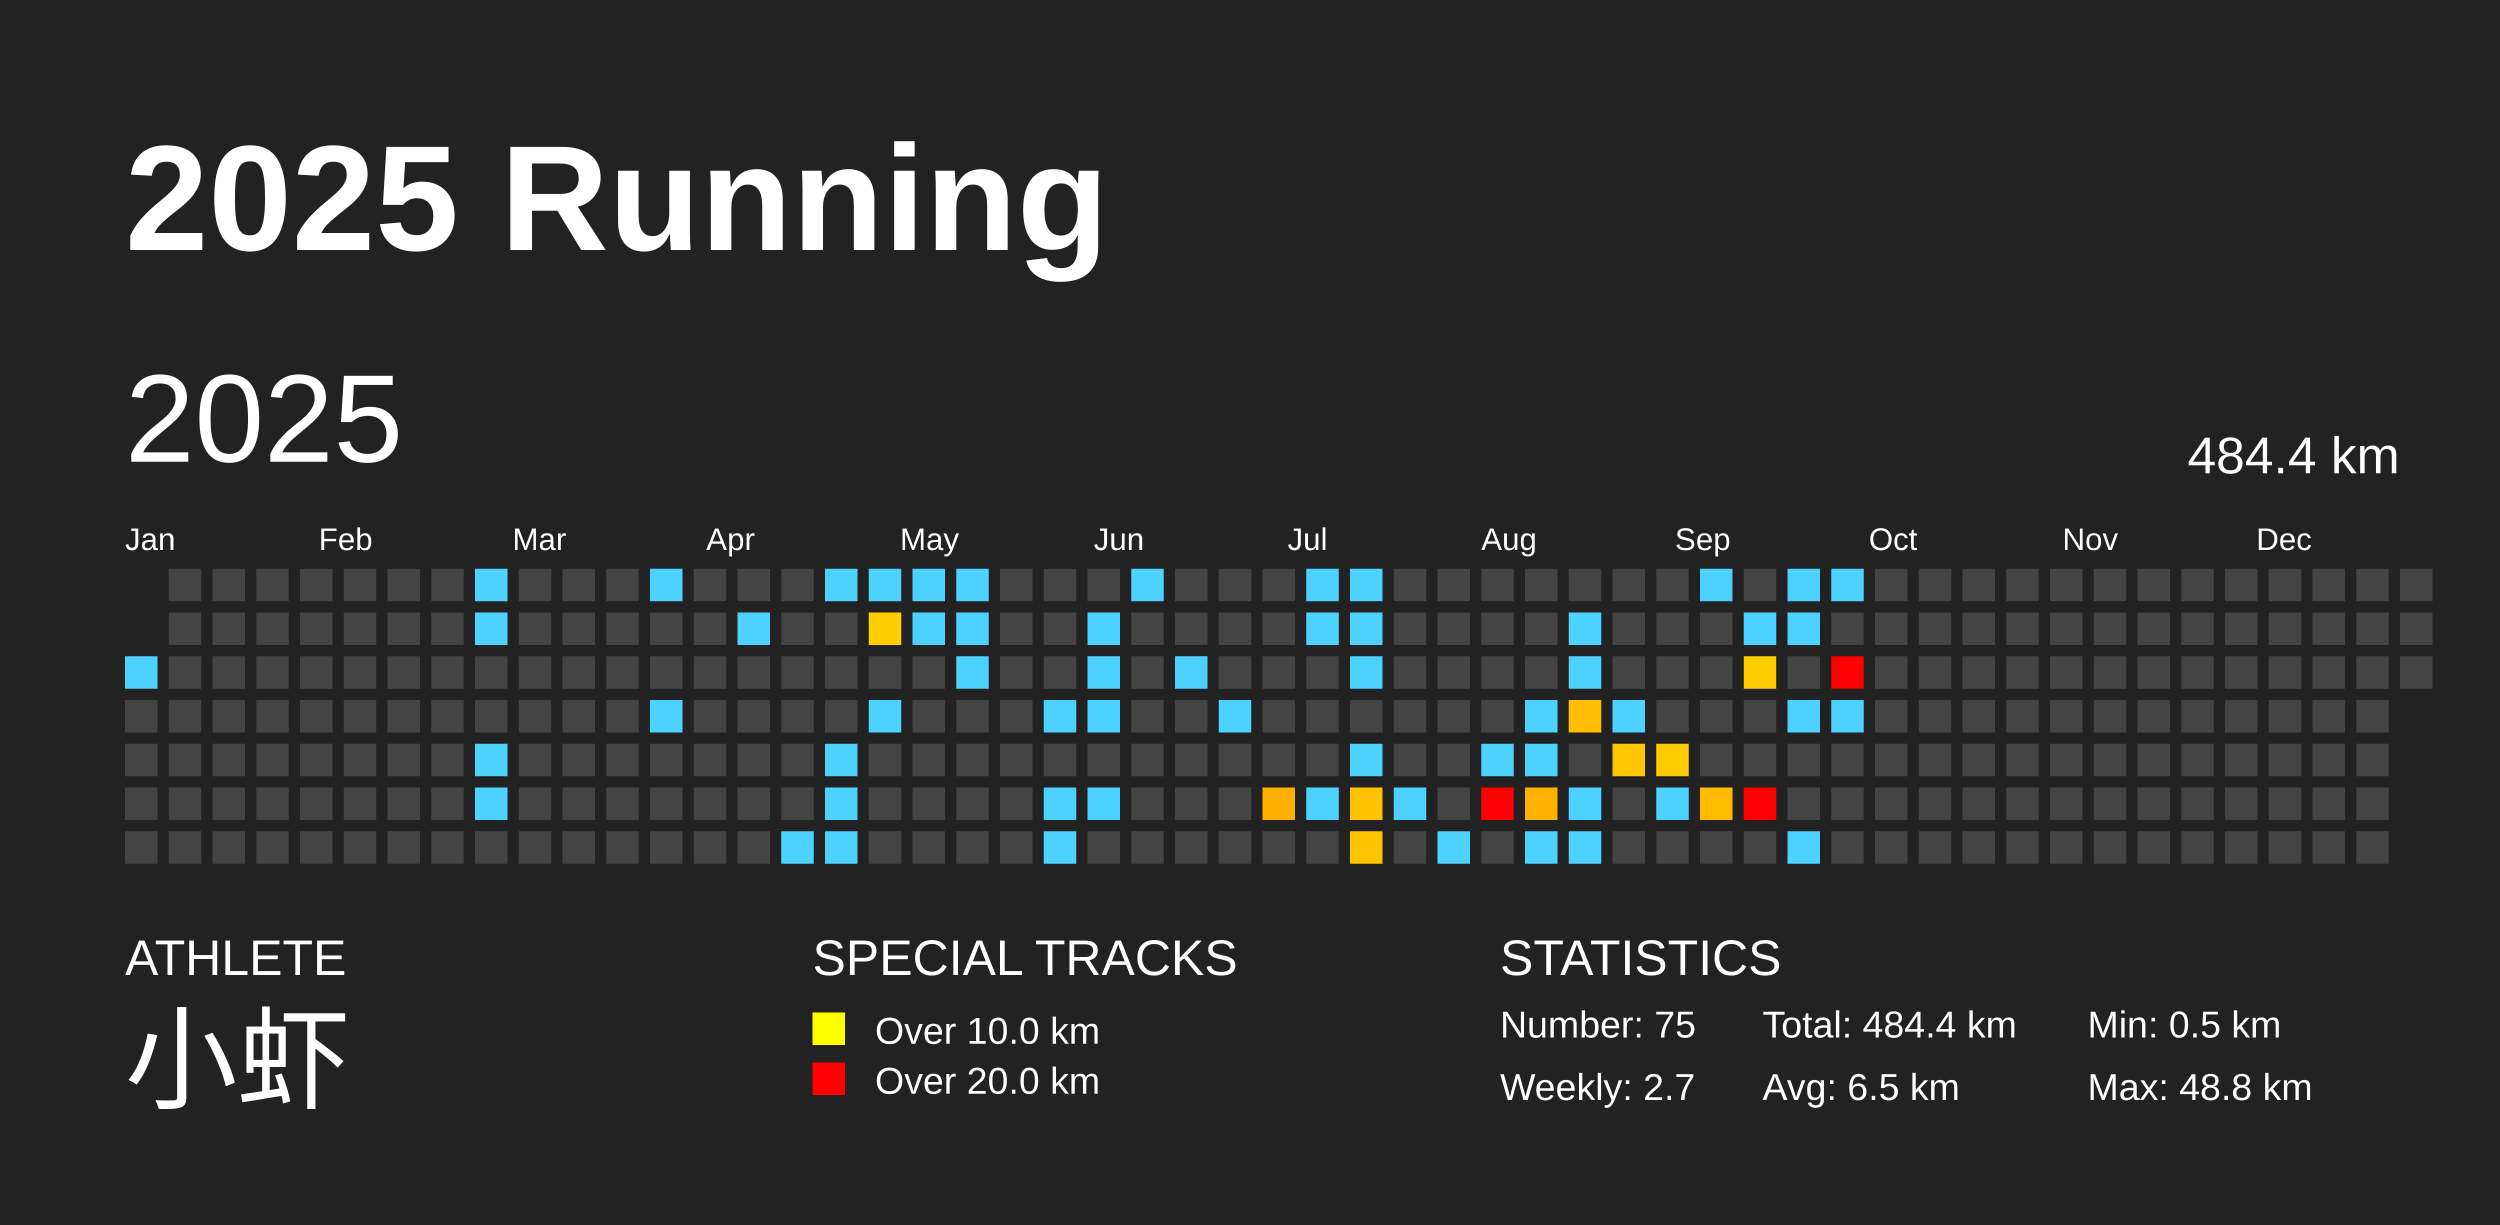
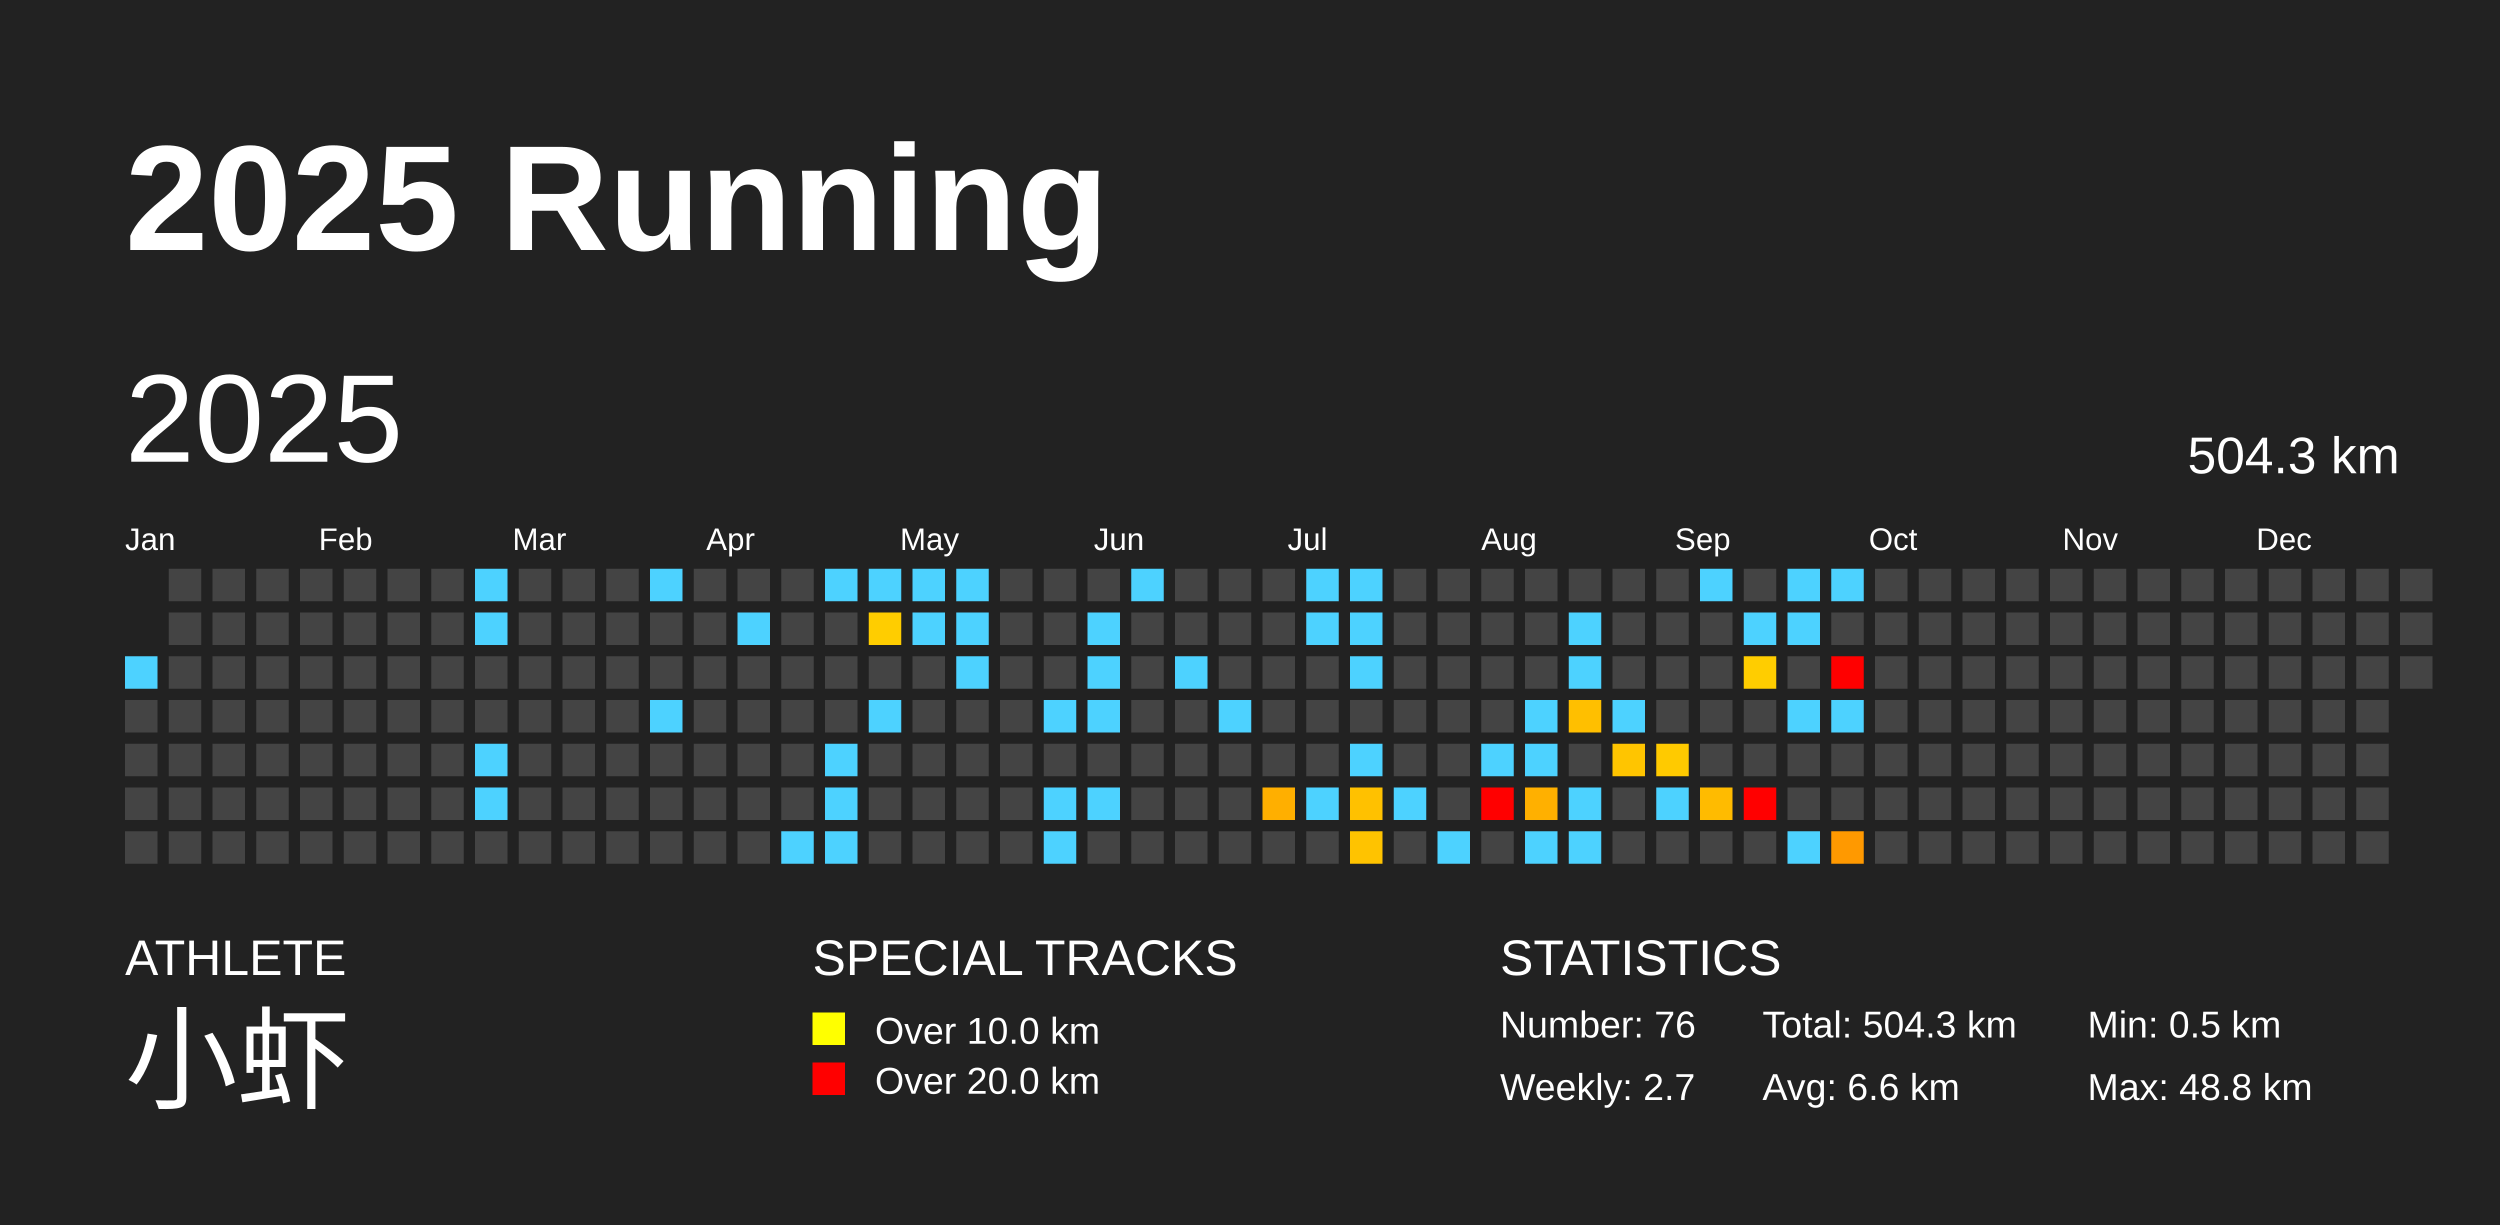
<svg xmlns="http://www.w3.org/2000/svg" baseProfile="full" height="98mm" version="1.1" viewBox="0,0,200,98" width="200mm">
  <defs />
  <rect fill="#222222" height="98" width="200" x="0" y="0" />
  <text fill="#FFFFFF" style="font-size:12px; font-family:Arial; font-weight:bold;" x="10" y="20">2025 Running</text>
  <text fill="#FFFFFF" style="font-size:4px; font-family:Arial" x="10" y="78">ATHLETE</text>
  <text fill="#FFFFFF" style="font-size:9px; font-family:Arial" x="10" y="88">小虾</text>
  <text fill="#FFFFFF" style="font-size:4px; font-family:Arial" x="65" y="78">SPECIAL TRACKS</text>
  <rect fill="yellow" height="2.6" width="2.6" x="65" y="81" />
  <text fill="#FFFFFF" style="font-size:3px; font-family:Arial" x="70" y="83.5">Over 10.0 km</text>
  <rect fill="red" height="2.6" width="2.6" x="65" y="85" />
  <text fill="#FFFFFF" style="font-size:3px; font-family:Arial" x="70" y="87.5">Over 20.0 km</text>
  <text fill="#FFFFFF" style="font-size:4px; font-family:Arial" x="120" y="78">STATISTICS</text>
-   <text fill="#FFFFFF" style="font-size:3px; font-family:Arial" x="120" y="83">Number: 75</text>
+   <text fill="#FFFFFF" style="font-size:3px; font-family:Arial" x="120" y="83">Number: 76</text>
  <text fill="#FFFFFF" style="font-size:3px; font-family:Arial" x="120" y="88">Weekly: 2.7</text>
-   <text fill="#FFFFFF" style="font-size:3px; font-family:Arial" x="141" y="83">Total: 484.4 km</text>
-   <text fill="#FFFFFF" style="font-size:3px; font-family:Arial" x="141" y="88">Avg: 6.5 km</text>
+   <text fill="#FFFFFF" style="font-size:3px; font-family:Arial" x="141" y="83">Total: 504.3 km</text>
+   <text fill="#FFFFFF" style="font-size:3px; font-family:Arial" x="141" y="88">Avg: 6.6 km</text>
  <text fill="#FFFFFF" style="font-size:3px; font-family:Arial" x="167" y="83">Min: 0.5 km</text>
  <text fill="#FFFFFF" style="font-size:3px; font-family:Arial" x="167" y="88">Max: 48.8 km</text>
  <text dominant-baseline="hanging" fill="#FFFFFF" style="font-size:10.0px; font-family:Arial;" x="10" y="30">2025</text>
-   <text dominant-baseline="hanging" fill="#FFFFFF" style="font-size:4.125px; font-family:Arial;" x="175" y="35">484.4 km</text>
+   <text dominant-baseline="hanging" fill="#FFFFFF" style="font-size:4.125px; font-family:Arial;" x="175" y="35">504.3 km</text>
  <text fill="#FFFFFF" style="font-size:2.5px; font-family:Arial" x="10.0" y="44">Jan</text>
  <text fill="#FFFFFF" style="font-size:2.5px; font-family:Arial" x="25.5" y="44">Feb</text>
  <text fill="#FFFFFF" style="font-size:2.5px; font-family:Arial" x="41.0" y="44">Mar</text>
  <text fill="#FFFFFF" style="font-size:2.5px; font-family:Arial" x="56.5" y="44">Apr</text>
  <text fill="#FFFFFF" style="font-size:2.5px; font-family:Arial" x="72.0" y="44">May</text>
  <text fill="#FFFFFF" style="font-size:2.5px; font-family:Arial" x="87.5" y="44">Jun</text>
  <text fill="#FFFFFF" style="font-size:2.5px; font-family:Arial" x="103.0" y="44">Jul</text>
  <text fill="#FFFFFF" style="font-size:2.5px; font-family:Arial" x="118.5" y="44">Aug</text>
  <text fill="#FFFFFF" style="font-size:2.5px; font-family:Arial" x="134.0" y="44">Sep</text>
  <text fill="#FFFFFF" style="font-size:2.5px; font-family:Arial" x="149.5" y="44">Oct</text>
  <text fill="#FFFFFF" style="font-size:2.5px; font-family:Arial" x="165.0" y="44">Nov</text>
  <text fill="#FFFFFF" style="font-size:2.5px; font-family:Arial" x="180.5" y="44">Dec</text>
  <rect fill="#4dd2ff" height="2.6" width="2.6" x="10.0" y="52.5" />
  <rect fill="#444444" height="2.6" width="2.6" x="10.0" y="56.0" />
  <rect fill="#444444" height="2.6" width="2.6" x="10.0" y="59.5" />
  <rect fill="#444444" height="2.6" width="2.6" x="10.0" y="63.0" />
  <rect fill="#444444" height="2.6" width="2.6" x="10.0" y="66.5" />
  <rect fill="#444444" height="2.6" width="2.6" x="13.5" y="45.5" />
  <rect fill="#444444" height="2.6" width="2.6" x="13.5" y="49.0" />
  <rect fill="#444444" height="2.6" width="2.6" x="13.5" y="52.5" />
  <rect fill="#444444" height="2.6" width="2.6" x="13.5" y="56.0" />
  <rect fill="#444444" height="2.6" width="2.6" x="13.5" y="59.5" />
  <rect fill="#444444" height="2.6" width="2.6" x="13.5" y="63.0" />
  <rect fill="#444444" height="2.6" width="2.6" x="13.5" y="66.5" />
  <rect fill="#444444" height="2.6" width="2.6" x="17.0" y="45.5" />
  <rect fill="#444444" height="2.6" width="2.6" x="17.0" y="49.0" />
  <rect fill="#444444" height="2.6" width="2.6" x="17.0" y="52.5" />
  <rect fill="#444444" height="2.6" width="2.6" x="17.0" y="56.0" />
  <rect fill="#444444" height="2.6" width="2.6" x="17.0" y="59.5" />
  <rect fill="#444444" height="2.6" width="2.6" x="17.0" y="63.0" />
  <rect fill="#444444" height="2.6" width="2.6" x="17.0" y="66.5" />
  <rect fill="#444444" height="2.6" width="2.6" x="20.5" y="45.5" />
  <rect fill="#444444" height="2.6" width="2.6" x="20.5" y="49.0" />
  <rect fill="#444444" height="2.6" width="2.6" x="20.5" y="52.5" />
  <rect fill="#444444" height="2.6" width="2.6" x="20.5" y="56.0" />
  <rect fill="#444444" height="2.6" width="2.6" x="20.5" y="59.5" />
  <rect fill="#444444" height="2.6" width="2.6" x="20.5" y="63.0" />
  <rect fill="#444444" height="2.6" width="2.6" x="20.5" y="66.5" />
  <rect fill="#444444" height="2.6" width="2.6" x="24.0" y="45.5" />
  <rect fill="#444444" height="2.6" width="2.6" x="24.0" y="49.0" />
  <rect fill="#444444" height="2.6" width="2.6" x="24.0" y="52.5" />
  <rect fill="#444444" height="2.6" width="2.6" x="24.0" y="56.0" />
  <rect fill="#444444" height="2.6" width="2.6" x="24.0" y="59.5" />
  <rect fill="#444444" height="2.6" width="2.6" x="24.0" y="63.0" />
  <rect fill="#444444" height="2.6" width="2.6" x="24.0" y="66.5" />
  <rect fill="#444444" height="2.6" width="2.6" x="27.5" y="45.5" />
  <rect fill="#444444" height="2.6" width="2.6" x="27.5" y="49.0" />
  <rect fill="#444444" height="2.6" width="2.6" x="27.5" y="52.5" />
  <rect fill="#444444" height="2.6" width="2.6" x="27.5" y="56.0" />
  <rect fill="#444444" height="2.6" width="2.6" x="27.5" y="59.5" />
  <rect fill="#444444" height="2.6" width="2.6" x="27.5" y="63.0" />
  <rect fill="#444444" height="2.6" width="2.6" x="27.5" y="66.5" />
  <rect fill="#444444" height="2.6" width="2.6" x="31.0" y="45.5" />
  <rect fill="#444444" height="2.6" width="2.6" x="31.0" y="49.0" />
  <rect fill="#444444" height="2.6" width="2.6" x="31.0" y="52.5" />
  <rect fill="#444444" height="2.6" width="2.6" x="31.0" y="56.0" />
  <rect fill="#444444" height="2.6" width="2.6" x="31.0" y="59.5" />
  <rect fill="#444444" height="2.6" width="2.6" x="31.0" y="63.0" />
  <rect fill="#444444" height="2.6" width="2.6" x="31.0" y="66.5" />
  <rect fill="#444444" height="2.6" width="2.6" x="34.5" y="45.5" />
  <rect fill="#444444" height="2.6" width="2.6" x="34.5" y="49.0" />
  <rect fill="#444444" height="2.6" width="2.6" x="34.5" y="52.5" />
  <rect fill="#444444" height="2.6" width="2.6" x="34.5" y="56.0" />
  <rect fill="#444444" height="2.6" width="2.6" x="34.5" y="59.5" />
  <rect fill="#444444" height="2.6" width="2.6" x="34.5" y="63.0" />
  <rect fill="#444444" height="2.6" width="2.6" x="34.5" y="66.5" />
  <rect fill="#4dd2ff" height="2.6" width="2.6" x="38.0" y="45.5" />
  <rect fill="#4dd2ff" height="2.6" width="2.6" x="38.0" y="49.0" />
  <rect fill="#444444" height="2.6" width="2.6" x="38.0" y="52.5" />
  <rect fill="#444444" height="2.6" width="2.6" x="38.0" y="56.0" />
  <rect fill="#4dd2ff" height="2.6" width="2.6" x="38.0" y="59.5" />
  <rect fill="#4dd2ff" height="2.6" width="2.6" x="38.0" y="63.0" />
  <rect fill="#444444" height="2.6" width="2.6" x="38.0" y="66.5" />
  <rect fill="#444444" height="2.6" width="2.6" x="41.5" y="45.5" />
  <rect fill="#444444" height="2.6" width="2.6" x="41.5" y="49.0" />
  <rect fill="#444444" height="2.6" width="2.6" x="41.5" y="52.5" />
  <rect fill="#444444" height="2.6" width="2.6" x="41.5" y="56.0" />
  <rect fill="#444444" height="2.6" width="2.6" x="41.5" y="59.5" />
  <rect fill="#444444" height="2.6" width="2.6" x="41.5" y="63.0" />
  <rect fill="#444444" height="2.6" width="2.6" x="41.5" y="66.5" />
  <rect fill="#444444" height="2.6" width="2.6" x="45.0" y="45.5" />
  <rect fill="#444444" height="2.6" width="2.6" x="45.0" y="49.0" />
  <rect fill="#444444" height="2.6" width="2.6" x="45.0" y="52.5" />
  <rect fill="#444444" height="2.6" width="2.6" x="45.0" y="56.0" />
  <rect fill="#444444" height="2.6" width="2.6" x="45.0" y="59.5" />
  <rect fill="#444444" height="2.6" width="2.6" x="45.0" y="63.0" />
  <rect fill="#444444" height="2.6" width="2.6" x="45.0" y="66.5" />
  <rect fill="#444444" height="2.6" width="2.6" x="48.5" y="45.5" />
  <rect fill="#444444" height="2.6" width="2.6" x="48.5" y="49.0" />
  <rect fill="#444444" height="2.6" width="2.6" x="48.5" y="52.5" />
  <rect fill="#444444" height="2.6" width="2.6" x="48.5" y="56.0" />
  <rect fill="#444444" height="2.6" width="2.6" x="48.5" y="59.5" />
  <rect fill="#444444" height="2.6" width="2.6" x="48.5" y="63.0" />
  <rect fill="#444444" height="2.6" width="2.6" x="48.5" y="66.5" />
  <rect fill="#4dd2ff" height="2.6" width="2.6" x="52.0" y="45.5" />
  <rect fill="#444444" height="2.6" width="2.6" x="52.0" y="49.0" />
  <rect fill="#444444" height="2.6" width="2.6" x="52.0" y="52.5" />
  <rect fill="#4dd2ff" height="2.6" width="2.6" x="52.0" y="56.0" />
  <rect fill="#444444" height="2.6" width="2.6" x="52.0" y="59.5" />
  <rect fill="#444444" height="2.6" width="2.6" x="52.0" y="63.0" />
  <rect fill="#444444" height="2.6" width="2.6" x="52.0" y="66.5" />
  <rect fill="#444444" height="2.6" width="2.6" x="55.5" y="45.5" />
  <rect fill="#444444" height="2.6" width="2.6" x="55.5" y="49.0" />
  <rect fill="#444444" height="2.6" width="2.6" x="55.5" y="52.5" />
  <rect fill="#444444" height="2.6" width="2.6" x="55.5" y="56.0" />
  <rect fill="#444444" height="2.6" width="2.6" x="55.5" y="59.5" />
  <rect fill="#444444" height="2.6" width="2.6" x="55.5" y="63.0" />
  <rect fill="#444444" height="2.6" width="2.6" x="55.5" y="66.5" />
  <rect fill="#444444" height="2.6" width="2.6" x="59.0" y="45.5" />
  <rect fill="#4dd2ff" height="2.6" width="2.6" x="59.0" y="49.0" />
  <rect fill="#444444" height="2.6" width="2.6" x="59.0" y="52.5" />
  <rect fill="#444444" height="2.6" width="2.6" x="59.0" y="56.0" />
  <rect fill="#444444" height="2.6" width="2.6" x="59.0" y="59.5" />
  <rect fill="#444444" height="2.6" width="2.6" x="59.0" y="63.0" />
  <rect fill="#444444" height="2.6" width="2.6" x="59.0" y="66.5" />
  <rect fill="#444444" height="2.6" width="2.6" x="62.5" y="45.5" />
  <rect fill="#444444" height="2.6" width="2.6" x="62.5" y="49.0" />
  <rect fill="#444444" height="2.6" width="2.6" x="62.5" y="52.5" />
  <rect fill="#444444" height="2.6" width="2.6" x="62.5" y="56.0" />
  <rect fill="#444444" height="2.6" width="2.6" x="62.5" y="59.5" />
  <rect fill="#444444" height="2.6" width="2.6" x="62.5" y="63.0" />
  <rect fill="#4dd2ff" height="2.6" width="2.6" x="62.5" y="66.5" />
  <rect fill="#4dd2ff" height="2.6" width="2.6" x="66.0" y="45.5" />
  <rect fill="#444444" height="2.6" width="2.6" x="66.0" y="49.0" />
  <rect fill="#444444" height="2.6" width="2.6" x="66.0" y="52.5" />
  <rect fill="#444444" height="2.6" width="2.6" x="66.0" y="56.0" />
  <rect fill="#4dd2ff" height="2.6" width="2.6" x="66.0" y="59.5" />
  <rect fill="#4dd2ff" height="2.6" width="2.6" x="66.0" y="63.0" />
  <rect fill="#4dd2ff" height="2.6" width="2.6" x="66.0" y="66.5" />
  <rect fill="#4dd2ff" height="2.6" width="2.6" x="69.5" y="45.5" />
  <rect fill="#ffcd00" height="2.6" width="2.6" x="69.5" y="49.0" />
  <rect fill="#444444" height="2.6" width="2.6" x="69.5" y="52.5" />
  <rect fill="#4dd2ff" height="2.6" width="2.6" x="69.5" y="56.0" />
  <rect fill="#444444" height="2.6" width="2.6" x="69.5" y="59.5" />
  <rect fill="#444444" height="2.6" width="2.6" x="69.5" y="63.0" />
  <rect fill="#444444" height="2.6" width="2.6" x="69.5" y="66.5" />
  <rect fill="#4dd2ff" height="2.6" width="2.6" x="73.0" y="45.5" />
  <rect fill="#4dd2ff" height="2.6" width="2.6" x="73.0" y="49.0" />
  <rect fill="#444444" height="2.6" width="2.6" x="73.0" y="52.5" />
  <rect fill="#444444" height="2.6" width="2.6" x="73.0" y="56.0" />
  <rect fill="#444444" height="2.6" width="2.6" x="73.0" y="59.5" />
  <rect fill="#444444" height="2.6" width="2.6" x="73.0" y="63.0" />
  <rect fill="#444444" height="2.6" width="2.6" x="73.0" y="66.5" />
  <rect fill="#4dd2ff" height="2.6" width="2.6" x="76.5" y="45.5" />
  <rect fill="#4dd2ff" height="2.6" width="2.6" x="76.5" y="49.0" />
  <rect fill="#4dd2ff" height="2.6" width="2.6" x="76.5" y="52.5" />
  <rect fill="#444444" height="2.6" width="2.6" x="76.5" y="56.0" />
  <rect fill="#444444" height="2.6" width="2.6" x="76.5" y="59.5" />
  <rect fill="#444444" height="2.6" width="2.6" x="76.5" y="63.0" />
  <rect fill="#444444" height="2.6" width="2.6" x="76.5" y="66.5" />
  <rect fill="#444444" height="2.6" width="2.6" x="80.0" y="45.5" />
  <rect fill="#444444" height="2.6" width="2.6" x="80.0" y="49.0" />
  <rect fill="#444444" height="2.6" width="2.6" x="80.0" y="52.5" />
  <rect fill="#444444" height="2.6" width="2.6" x="80.0" y="56.0" />
  <rect fill="#444444" height="2.6" width="2.6" x="80.0" y="59.5" />
  <rect fill="#444444" height="2.6" width="2.6" x="80.0" y="63.0" />
  <rect fill="#444444" height="2.6" width="2.6" x="80.0" y="66.5" />
  <rect fill="#444444" height="2.6" width="2.6" x="83.5" y="45.5" />
  <rect fill="#444444" height="2.6" width="2.6" x="83.5" y="49.0" />
  <rect fill="#444444" height="2.6" width="2.6" x="83.5" y="52.5" />
  <rect fill="#4dd2ff" height="2.6" width="2.6" x="83.5" y="56.0" />
  <rect fill="#444444" height="2.6" width="2.6" x="83.5" y="59.5" />
  <rect fill="#4dd2ff" height="2.6" width="2.6" x="83.5" y="63.0" />
  <rect fill="#4dd2ff" height="2.6" width="2.6" x="83.5" y="66.5" />
  <rect fill="#444444" height="2.6" width="2.6" x="87.0" y="45.5" />
  <rect fill="#4dd2ff" height="2.6" width="2.6" x="87.0" y="49.0" />
  <rect fill="#4dd2ff" height="2.6" width="2.6" x="87.0" y="52.5" />
  <rect fill="#4dd2ff" height="2.6" width="2.6" x="87.0" y="56.0" />
  <rect fill="#444444" height="2.6" width="2.6" x="87.0" y="59.5" />
  <rect fill="#4dd2ff" height="2.6" width="2.6" x="87.0" y="63.0" />
  <rect fill="#444444" height="2.6" width="2.6" x="87.0" y="66.5" />
  <rect fill="#4dd2ff" height="2.6" width="2.6" x="90.5" y="45.5" />
  <rect fill="#444444" height="2.6" width="2.6" x="90.5" y="49.0" />
  <rect fill="#444444" height="2.6" width="2.6" x="90.5" y="52.5" />
  <rect fill="#444444" height="2.6" width="2.6" x="90.5" y="56.0" />
  <rect fill="#444444" height="2.6" width="2.6" x="90.5" y="59.5" />
  <rect fill="#444444" height="2.6" width="2.6" x="90.5" y="63.0" />
  <rect fill="#444444" height="2.6" width="2.6" x="90.5" y="66.5" />
  <rect fill="#444444" height="2.6" width="2.6" x="94.0" y="45.5" />
  <rect fill="#444444" height="2.6" width="2.6" x="94.0" y="49.0" />
  <rect fill="#4dd2ff" height="2.6" width="2.6" x="94.0" y="52.5" />
  <rect fill="#444444" height="2.6" width="2.6" x="94.0" y="56.0" />
  <rect fill="#444444" height="2.6" width="2.6" x="94.0" y="59.5" />
  <rect fill="#444444" height="2.6" width="2.6" x="94.0" y="63.0" />
  <rect fill="#444444" height="2.6" width="2.6" x="94.0" y="66.5" />
  <rect fill="#444444" height="2.6" width="2.6" x="97.5" y="45.5" />
  <rect fill="#444444" height="2.6" width="2.6" x="97.5" y="49.0" />
  <rect fill="#444444" height="2.6" width="2.6" x="97.5" y="52.5" />
  <rect fill="#4dd2ff" height="2.6" width="2.6" x="97.5" y="56.0" />
  <rect fill="#444444" height="2.6" width="2.6" x="97.5" y="59.5" />
  <rect fill="#444444" height="2.6" width="2.6" x="97.5" y="63.0" />
  <rect fill="#444444" height="2.6" width="2.6" x="97.5" y="66.5" />
  <rect fill="#444444" height="2.6" width="2.6" x="101.0" y="45.5" />
  <rect fill="#444444" height="2.6" width="2.6" x="101.0" y="49.0" />
  <rect fill="#444444" height="2.6" width="2.6" x="101.0" y="52.5" />
  <rect fill="#444444" height="2.6" width="2.6" x="101.0" y="56.0" />
  <rect fill="#444444" height="2.6" width="2.6" x="101.0" y="59.5" />
  <rect fill="#ffaf00" height="2.6" width="2.6" x="101.0" y="63.0" />
  <rect fill="#444444" height="2.6" width="2.6" x="101.0" y="66.5" />
  <rect fill="#4dd2ff" height="2.6" width="2.6" x="104.5" y="45.5" />
  <rect fill="#4dd2ff" height="2.6" width="2.6" x="104.5" y="49.0" />
  <rect fill="#444444" height="2.6" width="2.6" x="104.5" y="52.5" />
  <rect fill="#444444" height="2.6" width="2.6" x="104.5" y="56.0" />
  <rect fill="#444444" height="2.6" width="2.6" x="104.5" y="59.5" />
  <rect fill="#4dd2ff" height="2.6" width="2.6" x="104.5" y="63.0" />
  <rect fill="#444444" height="2.6" width="2.6" x="104.5" y="66.5" />
  <rect fill="#4dd2ff" height="2.6" width="2.6" x="108.0" y="45.5" />
  <rect fill="#4dd2ff" height="2.6" width="2.6" x="108.0" y="49.0" />
  <rect fill="#4dd2ff" height="2.6" width="2.6" x="108.0" y="52.5" />
  <rect fill="#444444" height="2.6" width="2.6" x="108.0" y="56.0" />
  <rect fill="#4dd2ff" height="2.6" width="2.6" x="108.0" y="59.5" />
  <rect fill="#ffc100" height="2.6" width="2.6" x="108.0" y="63.0" />
  <rect fill="#ffc300" height="2.6" width="2.6" x="108.0" y="66.5" />
  <rect fill="#444444" height="2.6" width="2.6" x="111.5" y="45.5" />
  <rect fill="#444444" height="2.6" width="2.6" x="111.5" y="49.0" />
  <rect fill="#444444" height="2.6" width="2.6" x="111.5" y="52.5" />
  <rect fill="#444444" height="2.6" width="2.6" x="111.5" y="56.0" />
  <rect fill="#444444" height="2.6" width="2.6" x="111.5" y="59.5" />
  <rect fill="#4dd2ff" height="2.6" width="2.6" x="111.5" y="63.0" />
  <rect fill="#444444" height="2.6" width="2.6" x="111.5" y="66.5" />
  <rect fill="#444444" height="2.6" width="2.6" x="115.0" y="45.5" />
  <rect fill="#444444" height="2.6" width="2.6" x="115.0" y="49.0" />
  <rect fill="#444444" height="2.6" width="2.6" x="115.0" y="52.5" />
  <rect fill="#444444" height="2.6" width="2.6" x="115.0" y="56.0" />
  <rect fill="#444444" height="2.6" width="2.6" x="115.0" y="59.5" />
  <rect fill="#444444" height="2.6" width="2.6" x="115.0" y="63.0" />
  <rect fill="#4dd2ff" height="2.6" width="2.6" x="115.0" y="66.5" />
  <rect fill="#444444" height="2.6" width="2.6" x="118.5" y="45.5" />
  <rect fill="#444444" height="2.6" width="2.6" x="118.5" y="49.0" />
  <rect fill="#444444" height="2.6" width="2.6" x="118.5" y="52.5" />
  <rect fill="#444444" height="2.6" width="2.6" x="118.5" y="56.0" />
  <rect fill="#4dd2ff" height="2.6" width="2.6" x="118.5" y="59.5" />
  <rect fill="red" height="2.6" width="2.6" x="118.5" y="63.0" />
  <rect fill="#444444" height="2.6" width="2.6" x="118.5" y="66.5" />
  <rect fill="#444444" height="2.6" width="2.6" x="122.0" y="45.5" />
  <rect fill="#444444" height="2.6" width="2.6" x="122.0" y="49.0" />
  <rect fill="#444444" height="2.6" width="2.6" x="122.0" y="52.5" />
  <rect fill="#4dd2ff" height="2.6" width="2.6" x="122.0" y="56.0" />
  <rect fill="#4dd2ff" height="2.6" width="2.6" x="122.0" y="59.5" />
  <rect fill="#ffb000" height="2.6" width="2.6" x="122.0" y="63.0" />
  <rect fill="#4dd2ff" height="2.6" width="2.6" x="122.0" y="66.5" />
  <rect fill="#444444" height="2.6" width="2.6" x="125.5" y="45.5" />
  <rect fill="#4dd2ff" height="2.6" width="2.6" x="125.5" y="49.0" />
  <rect fill="#4dd2ff" height="2.6" width="2.6" x="125.5" y="52.5" />
  <rect fill="#ffbf00" height="2.6" width="2.6" x="125.5" y="56.0" />
  <rect fill="#444444" height="2.6" width="2.6" x="125.5" y="59.5" />
  <rect fill="#4dd2ff" height="2.6" width="2.6" x="125.5" y="63.0" />
  <rect fill="#4dd2ff" height="2.6" width="2.6" x="125.5" y="66.5" />
  <rect fill="#444444" height="2.6" width="2.6" x="129.0" y="45.5" />
  <rect fill="#444444" height="2.6" width="2.6" x="129.0" y="49.0" />
  <rect fill="#444444" height="2.6" width="2.6" x="129.0" y="52.5" />
  <rect fill="#4dd2ff" height="2.6" width="2.6" x="129.0" y="56.0" />
  <rect fill="#ffc500" height="2.6" width="2.6" x="129.0" y="59.5" />
  <rect fill="#444444" height="2.6" width="2.6" x="129.0" y="63.0" />
  <rect fill="#444444" height="2.6" width="2.6" x="129.0" y="66.5" />
  <rect fill="#444444" height="2.6" width="2.6" x="132.5" y="45.5" />
  <rect fill="#444444" height="2.6" width="2.6" x="132.5" y="49.0" />
  <rect fill="#444444" height="2.6" width="2.6" x="132.5" y="52.5" />
  <rect fill="#444444" height="2.6" width="2.6" x="132.5" y="56.0" />
  <rect fill="#ffca00" height="2.6" width="2.6" x="132.5" y="59.5" />
  <rect fill="#4dd2ff" height="2.6" width="2.6" x="132.5" y="63.0" />
  <rect fill="#444444" height="2.6" width="2.6" x="132.5" y="66.5" />
  <rect fill="#4dd2ff" height="2.6" width="2.6" x="136.0" y="45.5" />
  <rect fill="#444444" height="2.6" width="2.6" x="136.0" y="49.0" />
  <rect fill="#444444" height="2.6" width="2.6" x="136.0" y="52.5" />
  <rect fill="#444444" height="2.6" width="2.6" x="136.0" y="56.0" />
  <rect fill="#444444" height="2.6" width="2.6" x="136.0" y="59.5" />
  <rect fill="#ffbb00" height="2.6" width="2.6" x="136.0" y="63.0" />
  <rect fill="#444444" height="2.6" width="2.6" x="136.0" y="66.5" />
  <rect fill="#444444" height="2.6" width="2.6" x="139.5" y="45.5" />
  <rect fill="#4dd2ff" height="2.6" width="2.6" x="139.5" y="49.0" />
  <rect fill="#ffcd00" height="2.6" width="2.6" x="139.5" y="52.5" />
  <rect fill="#444444" height="2.6" width="2.6" x="139.5" y="56.0" />
  <rect fill="#444444" height="2.6" width="2.6" x="139.5" y="59.5" />
  <rect fill="red" height="2.6" width="2.6" x="139.5" y="63.0" />
  <rect fill="#444444" height="2.6" width="2.6" x="139.5" y="66.5" />
  <rect fill="#4dd2ff" height="2.6" width="2.6" x="143.0" y="45.5" />
  <rect fill="#4dd2ff" height="2.6" width="2.6" x="143.0" y="49.0" />
  <rect fill="#444444" height="2.6" width="2.6" x="143.0" y="52.5" />
  <rect fill="#4dd2ff" height="2.6" width="2.6" x="143.0" y="56.0" />
  <rect fill="#444444" height="2.6" width="2.6" x="143.0" y="59.5" />
  <rect fill="#444444" height="2.6" width="2.6" x="143.0" y="63.0" />
  <rect fill="#4dd2ff" height="2.6" width="2.6" x="143.0" y="66.5" />
  <rect fill="#4dd2ff" height="2.6" width="2.6" x="146.5" y="45.5" />
  <rect fill="#444444" height="2.6" width="2.6" x="146.5" y="49.0" />
  <rect fill="red" height="2.6" width="2.6" x="146.5" y="52.5" />
  <rect fill="#4dd2ff" height="2.6" width="2.6" x="146.5" y="56.0" />
  <rect fill="#444444" height="2.6" width="2.6" x="146.5" y="59.5" />
  <rect fill="#444444" height="2.6" width="2.6" x="146.5" y="63.0" />
-   <rect fill="#444444" height="2.6" width="2.6" x="146.5" y="66.5" />
+   <rect fill="#ff9900" height="2.6" width="2.6" x="146.5" y="66.5" />
  <rect fill="#444444" height="2.6" width="2.6" x="150.0" y="45.5" />
  <rect fill="#444444" height="2.6" width="2.6" x="150.0" y="49.0" />
  <rect fill="#444444" height="2.6" width="2.6" x="150.0" y="52.5" />
  <rect fill="#444444" height="2.6" width="2.6" x="150.0" y="56.0" />
  <rect fill="#444444" height="2.6" width="2.6" x="150.0" y="59.5" />
  <rect fill="#444444" height="2.6" width="2.6" x="150.0" y="63.0" />
  <rect fill="#444444" height="2.6" width="2.6" x="150.0" y="66.5" />
  <rect fill="#444444" height="2.6" width="2.6" x="153.5" y="45.5" />
  <rect fill="#444444" height="2.6" width="2.6" x="153.5" y="49.0" />
  <rect fill="#444444" height="2.6" width="2.6" x="153.5" y="52.5" />
  <rect fill="#444444" height="2.6" width="2.6" x="153.5" y="56.0" />
  <rect fill="#444444" height="2.6" width="2.6" x="153.5" y="59.5" />
  <rect fill="#444444" height="2.6" width="2.6" x="153.5" y="63.0" />
  <rect fill="#444444" height="2.6" width="2.6" x="153.5" y="66.5" />
  <rect fill="#444444" height="2.6" width="2.6" x="157.0" y="45.5" />
  <rect fill="#444444" height="2.6" width="2.6" x="157.0" y="49.0" />
  <rect fill="#444444" height="2.6" width="2.6" x="157.0" y="52.5" />
  <rect fill="#444444" height="2.6" width="2.6" x="157.0" y="56.0" />
  <rect fill="#444444" height="2.6" width="2.6" x="157.0" y="59.5" />
  <rect fill="#444444" height="2.6" width="2.6" x="157.0" y="63.0" />
  <rect fill="#444444" height="2.6" width="2.6" x="157.0" y="66.5" />
  <rect fill="#444444" height="2.6" width="2.6" x="160.5" y="45.5" />
  <rect fill="#444444" height="2.6" width="2.6" x="160.5" y="49.0" />
  <rect fill="#444444" height="2.6" width="2.6" x="160.5" y="52.5" />
  <rect fill="#444444" height="2.6" width="2.6" x="160.5" y="56.0" />
  <rect fill="#444444" height="2.6" width="2.6" x="160.5" y="59.5" />
  <rect fill="#444444" height="2.6" width="2.6" x="160.5" y="63.0" />
  <rect fill="#444444" height="2.6" width="2.6" x="160.5" y="66.5" />
  <rect fill="#444444" height="2.6" width="2.6" x="164.0" y="45.5" />
  <rect fill="#444444" height="2.6" width="2.6" x="164.0" y="49.0" />
  <rect fill="#444444" height="2.6" width="2.6" x="164.0" y="52.5" />
  <rect fill="#444444" height="2.6" width="2.6" x="164.0" y="56.0" />
  <rect fill="#444444" height="2.6" width="2.6" x="164.0" y="59.5" />
  <rect fill="#444444" height="2.6" width="2.6" x="164.0" y="63.0" />
  <rect fill="#444444" height="2.6" width="2.6" x="164.0" y="66.5" />
  <rect fill="#444444" height="2.6" width="2.6" x="167.5" y="45.5" />
  <rect fill="#444444" height="2.6" width="2.6" x="167.5" y="49.0" />
  <rect fill="#444444" height="2.6" width="2.6" x="167.5" y="52.5" />
  <rect fill="#444444" height="2.6" width="2.6" x="167.5" y="56.0" />
  <rect fill="#444444" height="2.6" width="2.6" x="167.5" y="59.5" />
  <rect fill="#444444" height="2.6" width="2.6" x="167.5" y="63.0" />
  <rect fill="#444444" height="2.6" width="2.6" x="167.5" y="66.5" />
  <rect fill="#444444" height="2.6" width="2.6" x="171.0" y="45.5" />
  <rect fill="#444444" height="2.6" width="2.6" x="171.0" y="49.0" />
  <rect fill="#444444" height="2.6" width="2.6" x="171.0" y="52.5" />
  <rect fill="#444444" height="2.6" width="2.6" x="171.0" y="56.0" />
  <rect fill="#444444" height="2.6" width="2.6" x="171.0" y="59.5" />
  <rect fill="#444444" height="2.6" width="2.6" x="171.0" y="63.0" />
  <rect fill="#444444" height="2.6" width="2.6" x="171.0" y="66.5" />
  <rect fill="#444444" height="2.6" width="2.6" x="174.5" y="45.5" />
  <rect fill="#444444" height="2.6" width="2.6" x="174.5" y="49.0" />
  <rect fill="#444444" height="2.6" width="2.6" x="174.5" y="52.5" />
  <rect fill="#444444" height="2.6" width="2.6" x="174.5" y="56.0" />
  <rect fill="#444444" height="2.6" width="2.6" x="174.5" y="59.5" />
  <rect fill="#444444" height="2.6" width="2.6" x="174.5" y="63.0" />
  <rect fill="#444444" height="2.6" width="2.6" x="174.5" y="66.5" />
  <rect fill="#444444" height="2.6" width="2.6" x="178.0" y="45.5" />
  <rect fill="#444444" height="2.6" width="2.6" x="178.0" y="49.0" />
  <rect fill="#444444" height="2.6" width="2.6" x="178.0" y="52.5" />
  <rect fill="#444444" height="2.6" width="2.6" x="178.0" y="56.0" />
  <rect fill="#444444" height="2.6" width="2.6" x="178.0" y="59.5" />
  <rect fill="#444444" height="2.6" width="2.6" x="178.0" y="63.0" />
  <rect fill="#444444" height="2.6" width="2.6" x="178.0" y="66.5" />
  <rect fill="#444444" height="2.6" width="2.6" x="181.5" y="45.5" />
  <rect fill="#444444" height="2.6" width="2.6" x="181.5" y="49.0" />
  <rect fill="#444444" height="2.6" width="2.6" x="181.5" y="52.5" />
  <rect fill="#444444" height="2.6" width="2.6" x="181.5" y="56.0" />
  <rect fill="#444444" height="2.6" width="2.6" x="181.5" y="59.5" />
  <rect fill="#444444" height="2.6" width="2.6" x="181.5" y="63.0" />
  <rect fill="#444444" height="2.6" width="2.6" x="181.5" y="66.5" />
  <rect fill="#444444" height="2.6" width="2.6" x="185.0" y="45.5" />
  <rect fill="#444444" height="2.6" width="2.6" x="185.0" y="49.0" />
  <rect fill="#444444" height="2.6" width="2.6" x="185.0" y="52.5" />
  <rect fill="#444444" height="2.6" width="2.6" x="185.0" y="56.0" />
  <rect fill="#444444" height="2.6" width="2.6" x="185.0" y="59.5" />
  <rect fill="#444444" height="2.6" width="2.6" x="185.0" y="63.0" />
  <rect fill="#444444" height="2.6" width="2.6" x="185.0" y="66.5" />
  <rect fill="#444444" height="2.6" width="2.6" x="188.5" y="45.5" />
  <rect fill="#444444" height="2.6" width="2.6" x="188.5" y="49.0" />
  <rect fill="#444444" height="2.6" width="2.6" x="188.5" y="52.5" />
  <rect fill="#444444" height="2.6" width="2.6" x="188.5" y="56.0" />
  <rect fill="#444444" height="2.6" width="2.6" x="188.5" y="59.5" />
  <rect fill="#444444" height="2.6" width="2.6" x="188.5" y="63.0" />
  <rect fill="#444444" height="2.6" width="2.6" x="188.5" y="66.5" />
  <rect fill="#444444" height="2.6" width="2.6" x="192.0" y="45.5" />
  <rect fill="#444444" height="2.6" width="2.6" x="192.0" y="49.0" />
  <rect fill="#444444" height="2.6" width="2.6" x="192.0" y="52.5" />
</svg>
